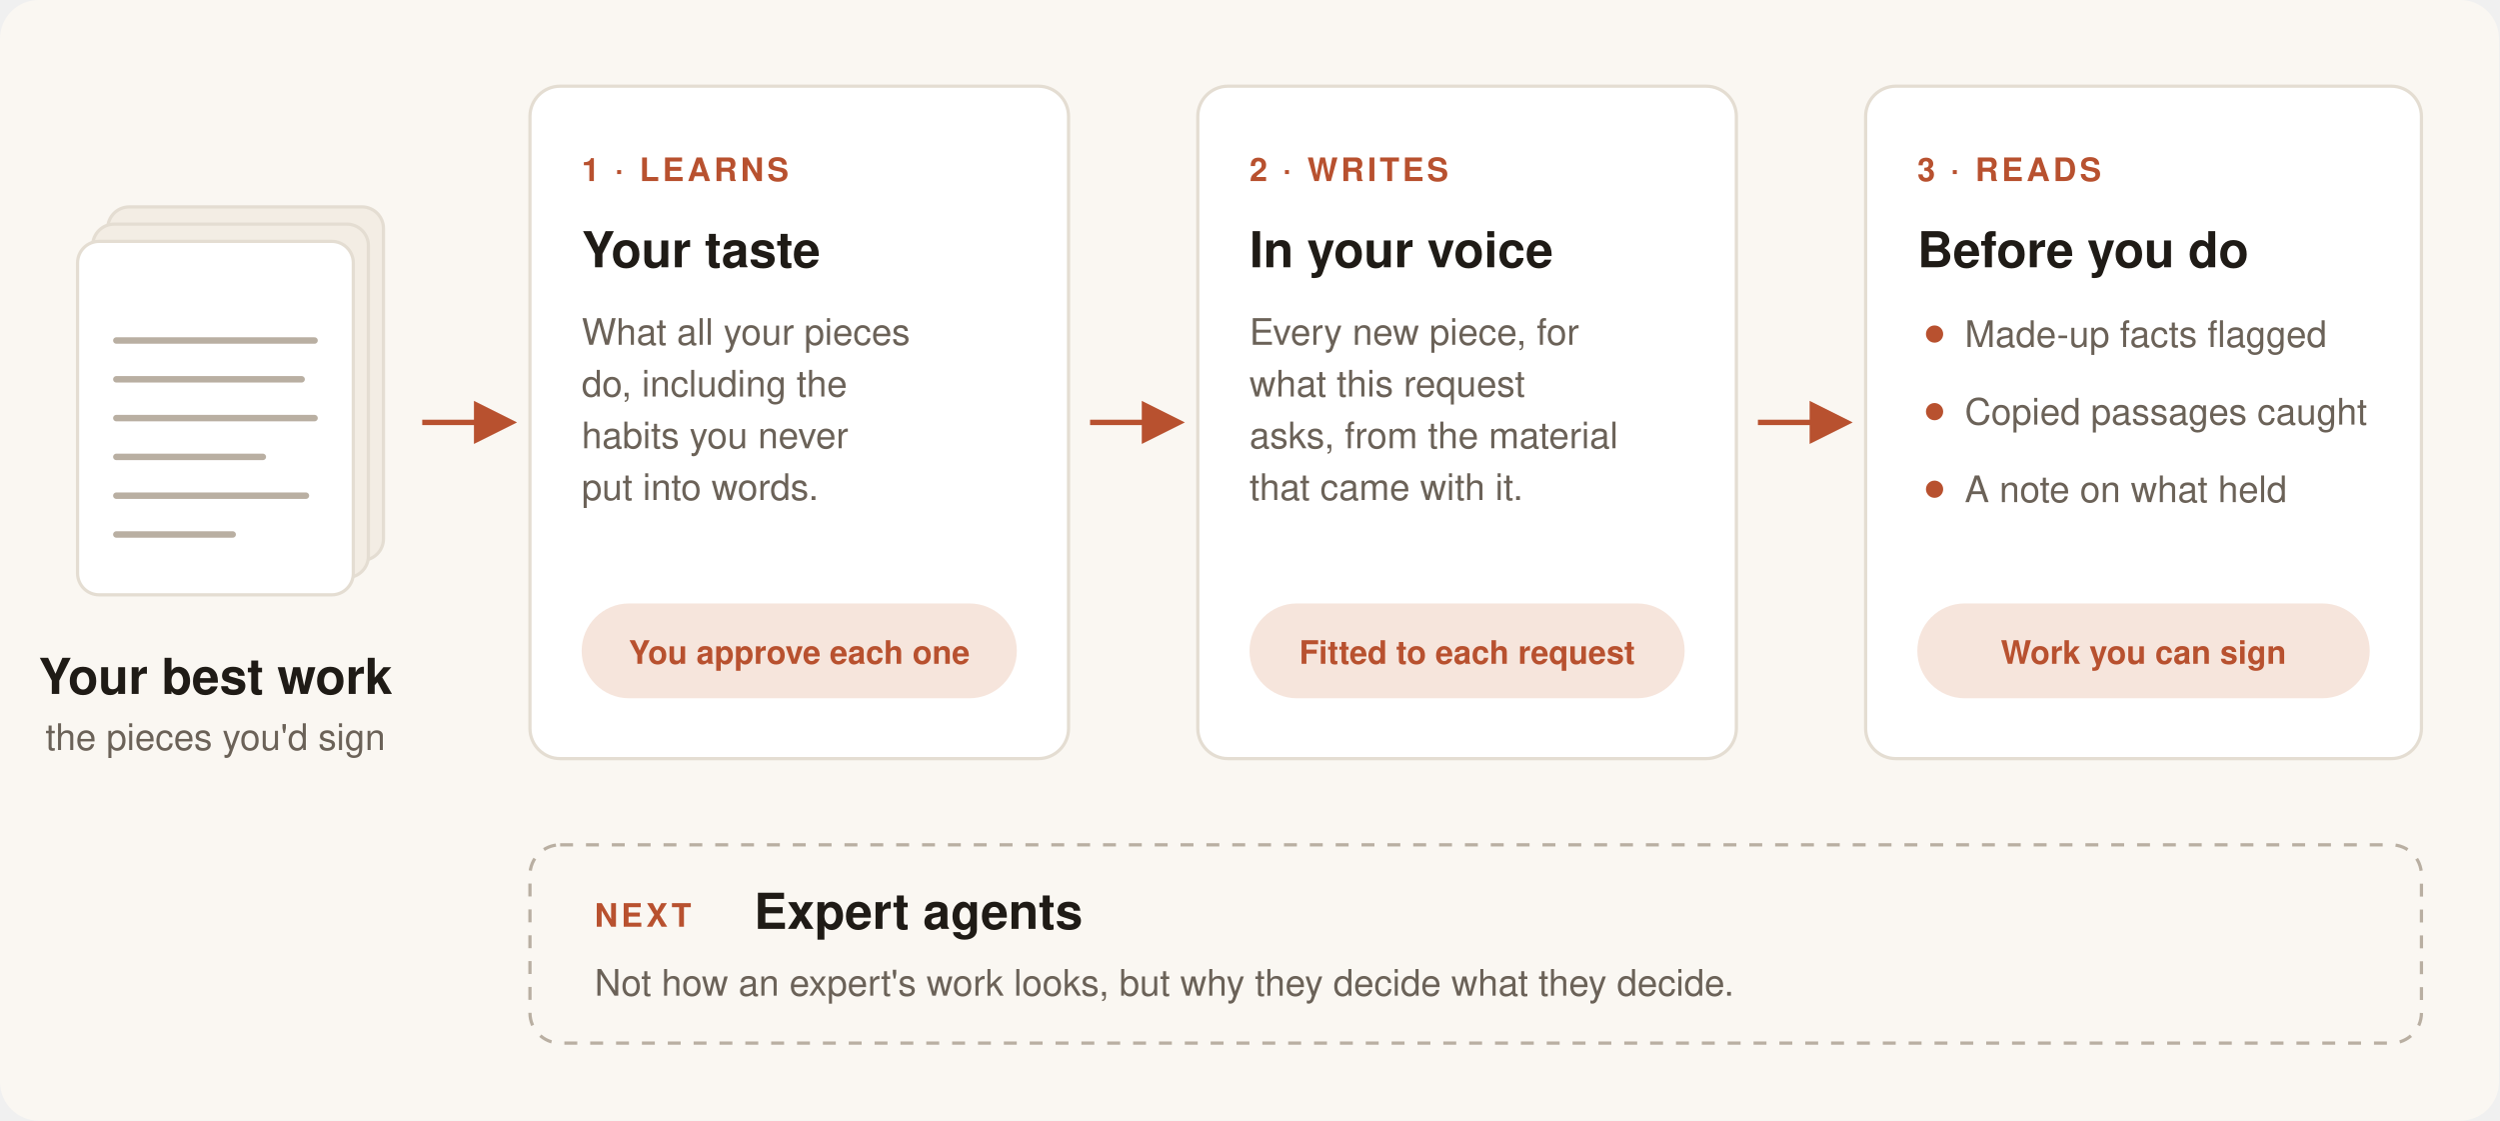
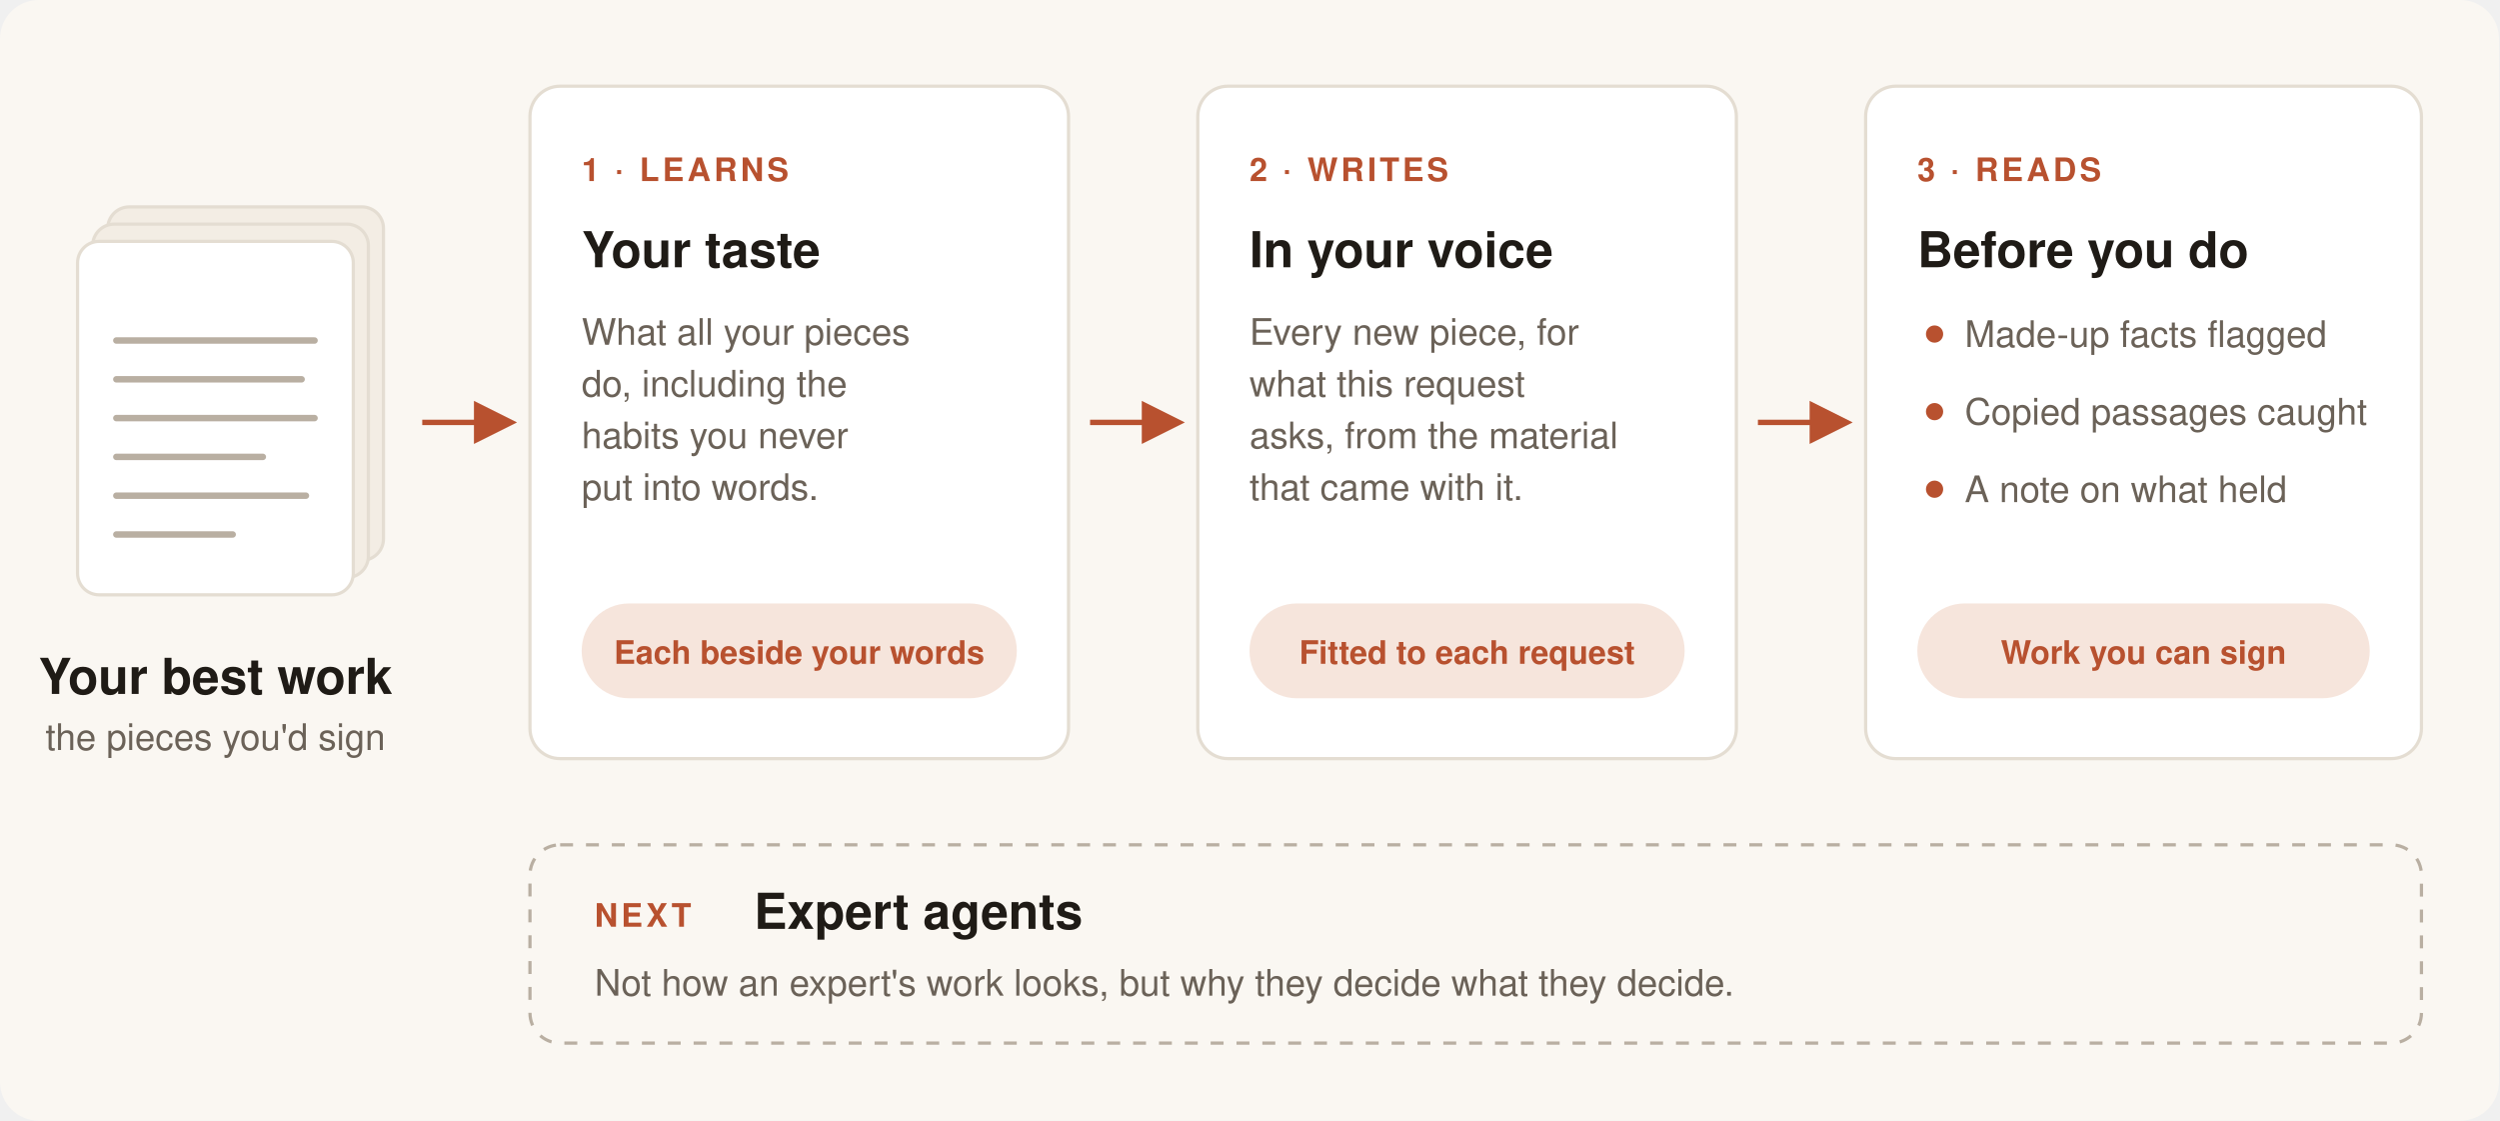
<svg xmlns="http://www.w3.org/2000/svg" viewBox="0 0 1160 520" width="1160" height="520" role="img" aria-labelledby="t d">
  <style>
    .bg { fill: #faf7f2; }
    .card { fill: #ffffff; stroke: #e4ddd2; stroke-width: 1.5; }
    .soft { fill: #f3ede4; stroke: #e4ddd2; stroke-width: 1.5; }
    .ink { fill: #1f1b16; }
    .muted { fill: #6b6258; }
    .accent { fill: #b8512f; }
    .accent-s { stroke: #b8512f; }
    .line { stroke: #b9afa2; }
    .next { fill: none; stroke: #b9afa2; stroke-width: 1.5; stroke-dasharray: 6 6; }
    .chip { fill: #f6e5dc; }
    text { font-family: -apple-system, BlinkMacSystemFont, "Segoe UI", Helvetica, Arial, sans-serif; }
    .h { font-size: 23px; font-weight: 650; }
    .b { font-size: 17px; }
    .n { font-size: 15px; font-weight: 700; letter-spacing: 1.5px; }
    .s { font-size: 15px; font-weight: 600; }
    @media (prefers-color-scheme: dark) {
      .bg { fill: #15120f; }
      .card { fill: #1f1b17; stroke: #3a332b; }
      .soft { fill: #26211b; stroke: #3a332b; }
      .ink { fill: #f1ebe3; }
      .muted { fill: #a89f93; }
      .accent { fill: #e88a64; }
      .accent-s { stroke: #e88a64; }
      .line { stroke: #5c5348; }
      .next { stroke: #5c5348; }
      .chip { fill: #3a2a22; }
    }
  </style>
  <defs>
    <marker id="arrow" viewBox="0 0 10 10" refX="8" refY="5" markerWidth="8" markerHeight="8" orient="auto-start-reverse">
      <path d="M0 0 L10 5 L0 10 z" class="accent" />
    </marker>
  </defs>
  <rect class="bg" x="0" y="0" width="1160" height="520" rx="18" />
  <g transform="translate(36 96)">
    <rect class="soft" x="14" y="0" width="128" height="164" rx="10" />
    <rect class="soft" x="7" y="8" width="128" height="164" rx="10" />
    <rect class="card" x="0" y="16" width="128" height="164" rx="10" />
    <line class="line" x1="18" y1="62" x2="110" y2="62" stroke-width="3" stroke-linecap="round" />
    <line class="line" x1="18" y1="80" x2="104" y2="80" stroke-width="3" stroke-linecap="round" />
    <line class="line" x1="18" y1="98" x2="110" y2="98" stroke-width="3" stroke-linecap="round" />
    <line class="line" x1="18" y1="116" x2="86" y2="116" stroke-width="3" stroke-linecap="round" />
    <line class="line" x1="18" y1="134" x2="106" y2="134" stroke-width="3" stroke-linecap="round" />
    <line class="line" x1="18" y1="152" x2="72" y2="152" stroke-width="3" stroke-linecap="round" />
    <text class="ink h" x="64" y="226" text-anchor="middle">Your best work</text>
    <text class="muted b" x="64" y="252" text-anchor="middle">the pieces you'd sign</text>
  </g>
  <line class="accent-s" x1="196" y1="196" x2="236" y2="196" stroke-width="2.5" marker-end="url(#arrow)" />
  <g transform="translate(246 40)">
    <rect class="card" width="250" height="312" rx="14" />
    <text class="accent n" x="24" y="44">1 · LEARNS</text>
    <text class="ink h" x="24" y="84">Your taste</text>
    <text class="muted b" x="24" y="120">What all your pieces</text>
    <text class="muted b" x="24" y="144">do, including the</text>
    <text class="muted b" x="24" y="168">habits you never</text>
    <text class="muted b" x="24" y="192">put into words.</text>
    <rect class="chip" x="24" y="240" width="202" height="44" rx="22" />
-     <text class="accent s" x="125" y="268" text-anchor="middle">You approve each one</text>
+     <text class="accent s" x="125" y="268" text-anchor="middle">Each beside your words</text>
  </g>
  <line class="accent-s" x1="506" y1="196" x2="546" y2="196" stroke-width="2.5" marker-end="url(#arrow)" />
  <g transform="translate(556 40)">
    <rect class="card" width="250" height="312" rx="14" />
    <text class="accent n" x="24" y="44">2 · WRITES</text>
    <text class="ink h" x="24" y="84">In your voice</text>
    <text class="muted b" x="24" y="120">Every new piece, for</text>
    <text class="muted b" x="24" y="144">what this request</text>
    <text class="muted b" x="24" y="168">asks, from the material</text>
    <text class="muted b" x="24" y="192">that came with it.</text>
    <rect class="chip" x="24" y="240" width="202" height="44" rx="22" />
    <text class="accent s" x="125" y="268" text-anchor="middle">Fitted to each request</text>
  </g>
  <line class="accent-s" x1="816" y1="196" x2="856" y2="196" stroke-width="2.5" marker-end="url(#arrow)" />
  <g transform="translate(866 40)">
    <rect class="card" width="258" height="312" rx="14" />
    <text class="accent n" x="24" y="44">3 · READS</text>
    <text class="ink h" x="24" y="84">Before you do</text>
    <g class="b">
      <circle class="accent" cx="32" cy="115" r="4" />
      <text class="muted b" x="46" y="121">Made-up facts flagged</text>
      <circle class="accent" cx="32" cy="151" r="4" />
      <text class="muted b" x="46" y="157">Copied passages caught</text>
      <circle class="accent" cx="32" cy="187" r="4" />
      <text class="muted b" x="46" y="193">A note on what held</text>
    </g>
    <rect class="chip" x="24" y="240" width="210" height="44" rx="22" />
    <text class="accent s" x="129" y="268" text-anchor="middle">Work you can sign</text>
  </g>
  <rect class="next" x="246" y="392" width="878" height="92" rx="14" />
  <text class="accent n" x="276" y="430">NEXT</text>
  <text class="ink h" x="350" y="431">Expert agents</text>
  <text class="muted b" x="276" y="462">Not how an expert's work looks, but why they decide what they decide.</text>
</svg>
